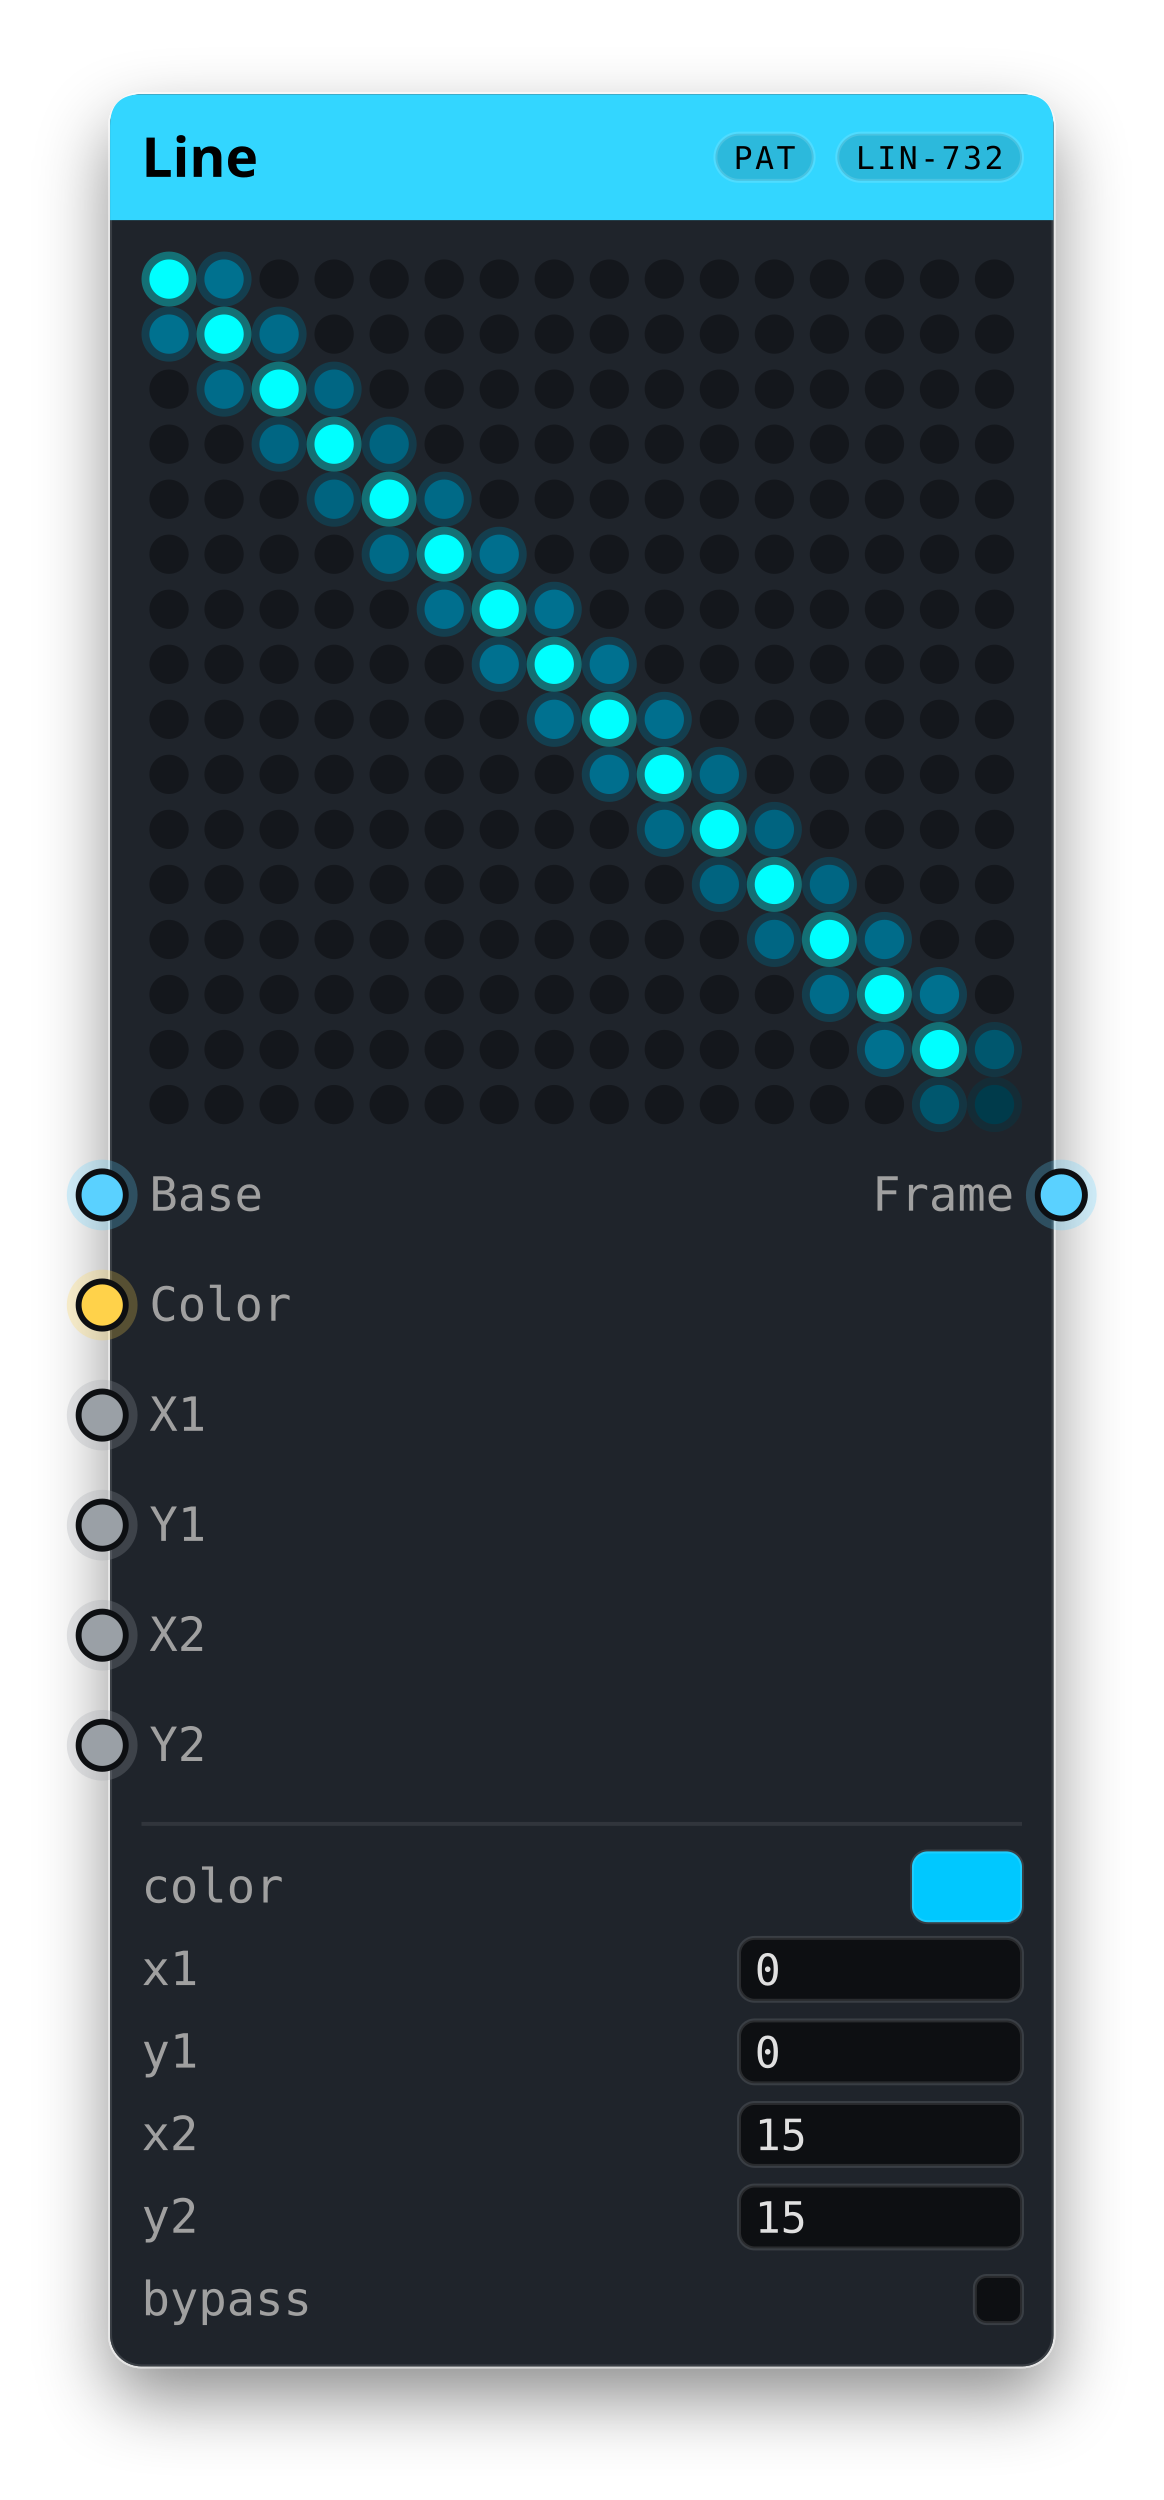
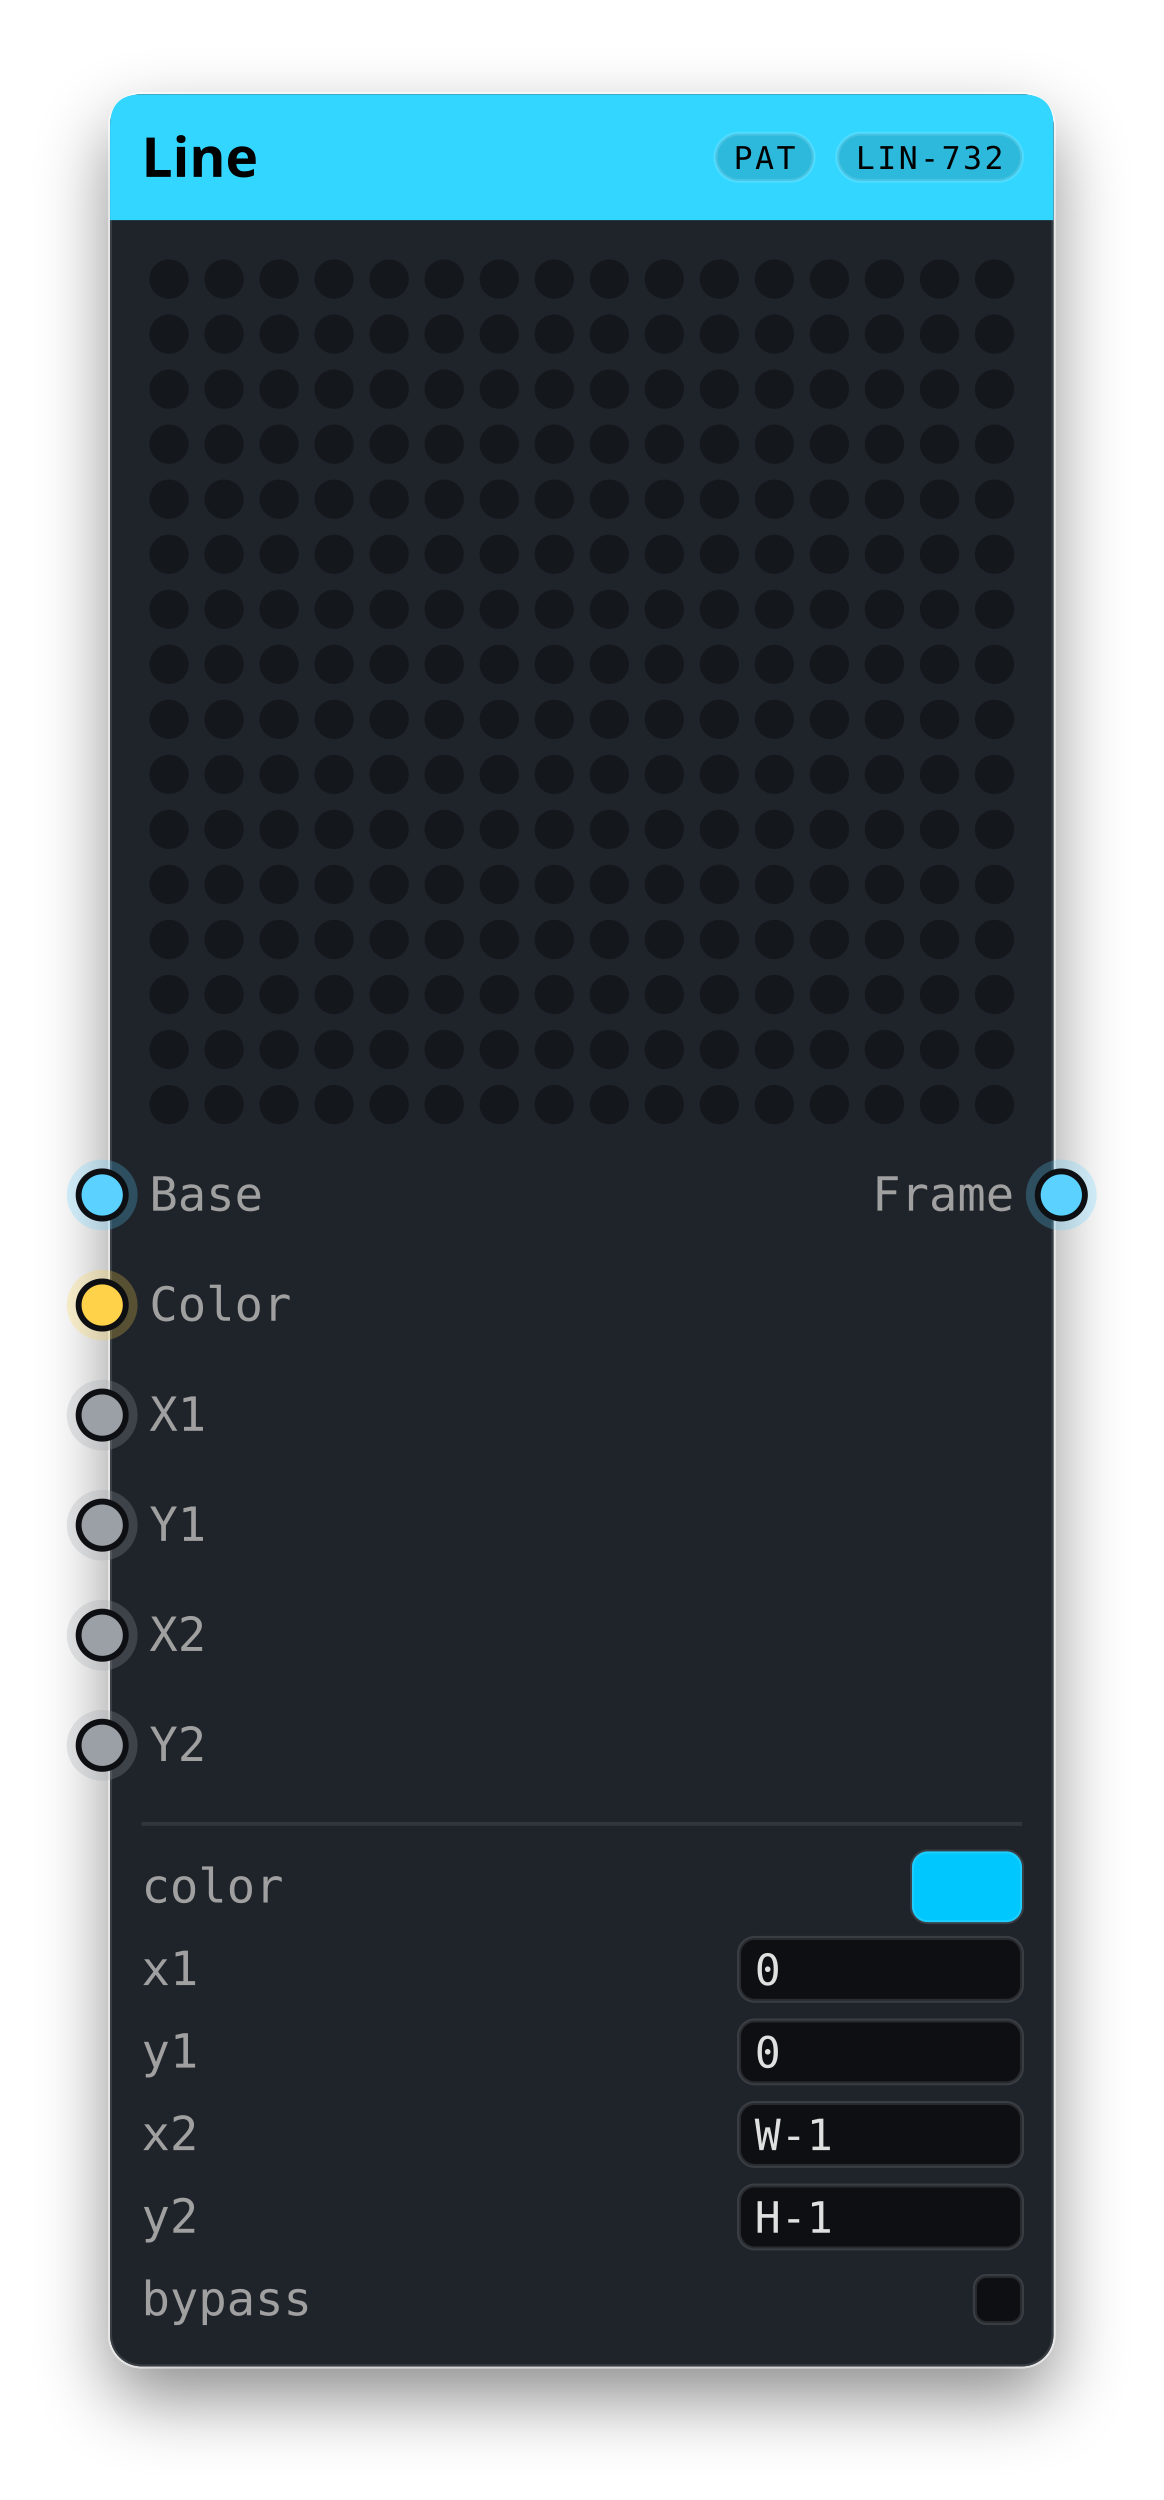
<svg xmlns="http://www.w3.org/2000/svg" viewBox="0 0 296 636" width="296" height="636" role="img" aria-label="Line node">
  <defs>
    <filter id="shadow" x="-20%" y="-20%" width="140%" height="160%">
      <feDropShadow dx="0" dy="8" stdDeviation="9" flood-color="#000" flood-opacity="0.45" />
    </filter>
  </defs>
  <g transform="translate(28,24)">
    <rect x="0" y="0" width="240" height="578" rx="8" fill="#1f242b" stroke="rgba(255,255,255,0.12)" filter="url(#shadow)" />
    <rect x="0" y="0" width="240" height="578" rx="8" fill="#1f242b" stroke="rgba(255,255,255,0.12)" />
    <path d="M0,32 L0,8 Q0,0 8,0 L232,0 Q240,0 240,8 L240,32 Z" fill="#33d6ff" />
    <text x="8" y="21" font-family="'Audiowide','Trebuchet MS','Arial Black',sans-serif" font-size="14" font-weight="600" fill="#000">Line</text>
    <rect x="154" y="10" width="25" height="12" rx="6" fill="rgba(0,0,0,0.14)" stroke="rgba(255,255,255,0.14)" />
    <text x="166.5" y="19" text-anchor="middle" font-family="'JetBrains Mono','Cascadia Mono','Consolas',monospace" font-size="8" letter-spacing="0.08em" fill="#000">PAT</text>
    <rect x="185" y="10" width="47" height="12" rx="6" fill="rgba(0,0,0,0.14)" stroke="rgba(255,255,255,0.14)" />
    <text x="208.5" y="19" text-anchor="middle" font-family="'JetBrains Mono','Cascadia Mono','Consolas',monospace" font-size="8" letter-spacing="0.08em" fill="#000">LIN-732</text>
-     <circle cx="15" cy="47" r="7" fill="rgb(0,255,255)" opacity="0.35" />
-     <circle cx="15" cy="47" r="5.0" fill="rgb(0,255,255)" />
-     <circle cx="29" cy="47" r="7" fill="rgb(0,113,143)" opacity="0.35" />
-     <circle cx="29" cy="47" r="5.0" fill="rgb(0,113,143)" />
+     <circle cx="15" cy="47" r="5.0" fill="#14171c" />
+     <circle cx="29" cy="47" r="5.0" fill="#14171c" />
    <circle cx="43" cy="47" r="5.0" fill="#14171c" />
    <circle cx="57" cy="47" r="5.0" fill="#14171c" />
    <circle cx="71" cy="47" r="5.0" fill="#14171c" />
    <circle cx="85" cy="47" r="5.0" fill="#14171c" />
    <circle cx="99" cy="47" r="5.0" fill="#14171c" />
    <circle cx="113" cy="47" r="5.0" fill="#14171c" />
    <circle cx="127" cy="47" r="5.0" fill="#14171c" />
    <circle cx="141" cy="47" r="5.0" fill="#14171c" />
    <circle cx="155" cy="47" r="5.0" fill="#14171c" />
    <circle cx="169" cy="47" r="5.0" fill="#14171c" />
    <circle cx="183" cy="47" r="5.0" fill="#14171c" />
    <circle cx="197" cy="47" r="5.0" fill="#14171c" />
    <circle cx="211" cy="47" r="5.0" fill="#14171c" />
    <circle cx="225" cy="47" r="5.0" fill="#14171c" />
-     <circle cx="15" cy="61" r="7" fill="rgb(0,113,143)" opacity="0.35" />
-     <circle cx="15" cy="61" r="5.0" fill="rgb(0,113,143)" />
-     <circle cx="29" cy="61" r="7" fill="rgb(0,255,255)" opacity="0.35" />
-     <circle cx="29" cy="61" r="5.0" fill="rgb(0,255,255)" />
-     <circle cx="43" cy="61" r="7" fill="rgb(0,108,138)" opacity="0.35" />
-     <circle cx="43" cy="61" r="5.0" fill="rgb(0,108,138)" />
+     <circle cx="15" cy="61" r="5.0" fill="#14171c" />
+     <circle cx="29" cy="61" r="5.0" fill="#14171c" />
+     <circle cx="43" cy="61" r="5.0" fill="#14171c" />
    <circle cx="57" cy="61" r="5.0" fill="#14171c" />
    <circle cx="71" cy="61" r="5.0" fill="#14171c" />
    <circle cx="85" cy="61" r="5.0" fill="#14171c" />
    <circle cx="99" cy="61" r="5.0" fill="#14171c" />
    <circle cx="113" cy="61" r="5.0" fill="#14171c" />
    <circle cx="127" cy="61" r="5.0" fill="#14171c" />
    <circle cx="141" cy="61" r="5.0" fill="#14171c" />
    <circle cx="155" cy="61" r="5.0" fill="#14171c" />
    <circle cx="169" cy="61" r="5.0" fill="#14171c" />
    <circle cx="183" cy="61" r="5.0" fill="#14171c" />
    <circle cx="197" cy="61" r="5.0" fill="#14171c" />
    <circle cx="211" cy="61" r="5.0" fill="#14171c" />
    <circle cx="225" cy="61" r="5.0" fill="#14171c" />
    <circle cx="15" cy="75" r="5.0" fill="#14171c" />
-     <circle cx="29" cy="75" r="7" fill="rgb(0,108,138)" opacity="0.35" />
-     <circle cx="29" cy="75" r="5.0" fill="rgb(0,108,138)" />
-     <circle cx="43" cy="75" r="7" fill="rgb(0,255,255)" opacity="0.35" />
-     <circle cx="43" cy="75" r="5.0" fill="rgb(0,255,255)" />
-     <circle cx="57" cy="75" r="7" fill="rgb(0,102,131)" opacity="0.35" />
-     <circle cx="57" cy="75" r="5.0" fill="rgb(0,102,131)" />
+     <circle cx="29" cy="75" r="5.0" fill="#14171c" />
+     <circle cx="43" cy="75" r="5.0" fill="#14171c" />
+     <circle cx="57" cy="75" r="5.0" fill="#14171c" />
    <circle cx="71" cy="75" r="5.0" fill="#14171c" />
    <circle cx="85" cy="75" r="5.0" fill="#14171c" />
    <circle cx="99" cy="75" r="5.0" fill="#14171c" />
    <circle cx="113" cy="75" r="5.0" fill="#14171c" />
    <circle cx="127" cy="75" r="5.0" fill="#14171c" />
    <circle cx="141" cy="75" r="5.0" fill="#14171c" />
    <circle cx="155" cy="75" r="5.0" fill="#14171c" />
    <circle cx="169" cy="75" r="5.0" fill="#14171c" />
    <circle cx="183" cy="75" r="5.0" fill="#14171c" />
    <circle cx="197" cy="75" r="5.0" fill="#14171c" />
    <circle cx="211" cy="75" r="5.0" fill="#14171c" />
    <circle cx="225" cy="75" r="5.0" fill="#14171c" />
    <circle cx="15" cy="89" r="5.0" fill="#14171c" />
    <circle cx="29" cy="89" r="5.0" fill="#14171c" />
-     <circle cx="43" cy="89" r="7" fill="rgb(0,102,131)" opacity="0.35" />
-     <circle cx="43" cy="89" r="5.0" fill="rgb(0,102,131)" />
-     <circle cx="57" cy="89" r="7" fill="rgb(0,255,255)" opacity="0.35" />
-     <circle cx="57" cy="89" r="5.0" fill="rgb(0,255,255)" />
-     <circle cx="71" cy="89" r="7" fill="rgb(0,100,128)" opacity="0.35" />
-     <circle cx="71" cy="89" r="5.0" fill="rgb(0,100,128)" />
+     <circle cx="43" cy="89" r="5.0" fill="#14171c" />
+     <circle cx="57" cy="89" r="5.0" fill="#14171c" />
+     <circle cx="71" cy="89" r="5.0" fill="#14171c" />
    <circle cx="85" cy="89" r="5.0" fill="#14171c" />
    <circle cx="99" cy="89" r="5.0" fill="#14171c" />
    <circle cx="113" cy="89" r="5.0" fill="#14171c" />
    <circle cx="127" cy="89" r="5.0" fill="#14171c" />
    <circle cx="141" cy="89" r="5.0" fill="#14171c" />
    <circle cx="155" cy="89" r="5.0" fill="#14171c" />
    <circle cx="169" cy="89" r="5.0" fill="#14171c" />
    <circle cx="183" cy="89" r="5.0" fill="#14171c" />
    <circle cx="197" cy="89" r="5.0" fill="#14171c" />
    <circle cx="211" cy="89" r="5.0" fill="#14171c" />
    <circle cx="225" cy="89" r="5.0" fill="#14171c" />
    <circle cx="15" cy="103" r="5.0" fill="#14171c" />
    <circle cx="29" cy="103" r="5.0" fill="#14171c" />
    <circle cx="43" cy="103" r="5.0" fill="#14171c" />
-     <circle cx="57" cy="103" r="7" fill="rgb(0,100,128)" opacity="0.35" />
-     <circle cx="57" cy="103" r="5.0" fill="rgb(0,100,128)" />
-     <circle cx="71" cy="103" r="7" fill="rgb(0,255,255)" opacity="0.35" />
-     <circle cx="71" cy="103" r="5.0" fill="rgb(0,255,255)" />
-     <circle cx="85" cy="103" r="7" fill="rgb(0,106,135)" opacity="0.35" />
-     <circle cx="85" cy="103" r="5.0" fill="rgb(0,106,135)" />
+     <circle cx="57" cy="103" r="5.0" fill="#14171c" />
+     <circle cx="71" cy="103" r="5.0" fill="#14171c" />
+     <circle cx="85" cy="103" r="5.0" fill="#14171c" />
    <circle cx="99" cy="103" r="5.0" fill="#14171c" />
    <circle cx="113" cy="103" r="5.0" fill="#14171c" />
    <circle cx="127" cy="103" r="5.0" fill="#14171c" />
    <circle cx="141" cy="103" r="5.0" fill="#14171c" />
    <circle cx="155" cy="103" r="5.0" fill="#14171c" />
    <circle cx="169" cy="103" r="5.0" fill="#14171c" />
    <circle cx="183" cy="103" r="5.0" fill="#14171c" />
    <circle cx="197" cy="103" r="5.0" fill="#14171c" />
    <circle cx="211" cy="103" r="5.0" fill="#14171c" />
    <circle cx="225" cy="103" r="5.0" fill="#14171c" />
    <circle cx="15" cy="117" r="5.0" fill="#14171c" />
    <circle cx="29" cy="117" r="5.0" fill="#14171c" />
    <circle cx="43" cy="117" r="5.0" fill="#14171c" />
    <circle cx="57" cy="117" r="5.0" fill="#14171c" />
-     <circle cx="71" cy="117" r="7" fill="rgb(0,106,135)" opacity="0.35" />
-     <circle cx="71" cy="117" r="5.0" fill="rgb(0,106,135)" />
-     <circle cx="85" cy="117" r="7" fill="rgb(0,255,255)" opacity="0.35" />
-     <circle cx="85" cy="117" r="5.0" fill="rgb(0,255,255)" />
-     <circle cx="99" cy="117" r="7" fill="rgb(0,111,142)" opacity="0.35" />
-     <circle cx="99" cy="117" r="5.0" fill="rgb(0,111,142)" />
+     <circle cx="71" cy="117" r="5.0" fill="#14171c" />
+     <circle cx="85" cy="117" r="5.0" fill="#14171c" />
+     <circle cx="99" cy="117" r="5.0" fill="#14171c" />
    <circle cx="113" cy="117" r="5.0" fill="#14171c" />
    <circle cx="127" cy="117" r="5.0" fill="#14171c" />
    <circle cx="141" cy="117" r="5.0" fill="#14171c" />
    <circle cx="155" cy="117" r="5.0" fill="#14171c" />
    <circle cx="169" cy="117" r="5.0" fill="#14171c" />
    <circle cx="183" cy="117" r="5.0" fill="#14171c" />
    <circle cx="197" cy="117" r="5.0" fill="#14171c" />
    <circle cx="211" cy="117" r="5.0" fill="#14171c" />
    <circle cx="225" cy="117" r="5.0" fill="#14171c" />
    <circle cx="15" cy="131" r="5.0" fill="#14171c" />
    <circle cx="29" cy="131" r="5.0" fill="#14171c" />
    <circle cx="43" cy="131" r="5.0" fill="#14171c" />
    <circle cx="57" cy="131" r="5.0" fill="#14171c" />
    <circle cx="71" cy="131" r="5.0" fill="#14171c" />
-     <circle cx="85" cy="131" r="7" fill="rgb(0,111,142)" opacity="0.35" />
-     <circle cx="85" cy="131" r="5.0" fill="rgb(0,111,142)" />
-     <circle cx="99" cy="131" r="7" fill="rgb(0,255,255)" opacity="0.35" />
-     <circle cx="99" cy="131" r="5.0" fill="rgb(0,255,255)" />
-     <circle cx="113" cy="131" r="7" fill="rgb(0,113,144)" opacity="0.35" />
-     <circle cx="113" cy="131" r="5.0" fill="rgb(0,113,144)" />
+     <circle cx="85" cy="131" r="5.0" fill="#14171c" />
+     <circle cx="99" cy="131" r="5.0" fill="#14171c" />
+     <circle cx="113" cy="131" r="5.0" fill="#14171c" />
    <circle cx="127" cy="131" r="5.0" fill="#14171c" />
    <circle cx="141" cy="131" r="5.0" fill="#14171c" />
    <circle cx="155" cy="131" r="5.0" fill="#14171c" />
    <circle cx="169" cy="131" r="5.0" fill="#14171c" />
    <circle cx="183" cy="131" r="5.0" fill="#14171c" />
    <circle cx="197" cy="131" r="5.0" fill="#14171c" />
    <circle cx="211" cy="131" r="5.0" fill="#14171c" />
    <circle cx="225" cy="131" r="5.0" fill="#14171c" />
    <circle cx="15" cy="145" r="5.0" fill="#14171c" />
    <circle cx="29" cy="145" r="5.0" fill="#14171c" />
    <circle cx="43" cy="145" r="5.0" fill="#14171c" />
    <circle cx="57" cy="145" r="5.0" fill="#14171c" />
    <circle cx="71" cy="145" r="5.0" fill="#14171c" />
    <circle cx="85" cy="145" r="5.0" fill="#14171c" />
-     <circle cx="99" cy="145" r="7" fill="rgb(0,113,144)" opacity="0.35" />
-     <circle cx="99" cy="145" r="5.0" fill="rgb(0,113,144)" />
-     <circle cx="113" cy="145" r="7" fill="rgb(0,255,255)" opacity="0.35" />
-     <circle cx="113" cy="145" r="5.0" fill="rgb(0,255,255)" />
-     <circle cx="127" cy="145" r="7" fill="rgb(0,113,144)" opacity="0.35" />
-     <circle cx="127" cy="145" r="5.0" fill="rgb(0,113,144)" />
+     <circle cx="99" cy="145" r="5.0" fill="#14171c" />
+     <circle cx="113" cy="145" r="5.0" fill="#14171c" />
+     <circle cx="127" cy="145" r="5.0" fill="#14171c" />
    <circle cx="141" cy="145" r="5.0" fill="#14171c" />
    <circle cx="155" cy="145" r="5.0" fill="#14171c" />
    <circle cx="169" cy="145" r="5.0" fill="#14171c" />
    <circle cx="183" cy="145" r="5.0" fill="#14171c" />
    <circle cx="197" cy="145" r="5.0" fill="#14171c" />
    <circle cx="211" cy="145" r="5.0" fill="#14171c" />
    <circle cx="225" cy="145" r="5.0" fill="#14171c" />
    <circle cx="15" cy="159" r="5.0" fill="#14171c" />
    <circle cx="29" cy="159" r="5.0" fill="#14171c" />
    <circle cx="43" cy="159" r="5.0" fill="#14171c" />
    <circle cx="57" cy="159" r="5.0" fill="#14171c" />
    <circle cx="71" cy="159" r="5.0" fill="#14171c" />
    <circle cx="85" cy="159" r="5.0" fill="#14171c" />
    <circle cx="99" cy="159" r="5.0" fill="#14171c" />
-     <circle cx="113" cy="159" r="7" fill="rgb(0,113,144)" opacity="0.35" />
-     <circle cx="113" cy="159" r="5.0" fill="rgb(0,113,144)" />
-     <circle cx="127" cy="159" r="7" fill="rgb(0,255,255)" opacity="0.35" />
-     <circle cx="127" cy="159" r="5.0" fill="rgb(0,255,255)" />
-     <circle cx="141" cy="159" r="7" fill="rgb(0,111,142)" opacity="0.35" />
-     <circle cx="141" cy="159" r="5.0" fill="rgb(0,111,142)" />
+     <circle cx="113" cy="159" r="5.0" fill="#14171c" />
+     <circle cx="127" cy="159" r="5.0" fill="#14171c" />
+     <circle cx="141" cy="159" r="5.0" fill="#14171c" />
    <circle cx="155" cy="159" r="5.0" fill="#14171c" />
    <circle cx="169" cy="159" r="5.0" fill="#14171c" />
    <circle cx="183" cy="159" r="5.0" fill="#14171c" />
    <circle cx="197" cy="159" r="5.0" fill="#14171c" />
    <circle cx="211" cy="159" r="5.0" fill="#14171c" />
    <circle cx="225" cy="159" r="5.0" fill="#14171c" />
    <circle cx="15" cy="173" r="5.0" fill="#14171c" />
    <circle cx="29" cy="173" r="5.0" fill="#14171c" />
    <circle cx="43" cy="173" r="5.0" fill="#14171c" />
    <circle cx="57" cy="173" r="5.0" fill="#14171c" />
    <circle cx="71" cy="173" r="5.0" fill="#14171c" />
    <circle cx="85" cy="173" r="5.0" fill="#14171c" />
    <circle cx="99" cy="173" r="5.0" fill="#14171c" />
    <circle cx="113" cy="173" r="5.0" fill="#14171c" />
-     <circle cx="127" cy="173" r="7" fill="rgb(0,111,142)" opacity="0.35" />
-     <circle cx="127" cy="173" r="5.0" fill="rgb(0,111,142)" />
-     <circle cx="141" cy="173" r="7" fill="rgb(0,255,255)" opacity="0.35" />
-     <circle cx="141" cy="173" r="5.0" fill="rgb(0,255,255)" />
-     <circle cx="155" cy="173" r="7" fill="rgb(0,106,135)" opacity="0.35" />
-     <circle cx="155" cy="173" r="5.0" fill="rgb(0,106,135)" />
+     <circle cx="127" cy="173" r="5.0" fill="#14171c" />
+     <circle cx="141" cy="173" r="5.0" fill="#14171c" />
+     <circle cx="155" cy="173" r="5.0" fill="#14171c" />
    <circle cx="169" cy="173" r="5.0" fill="#14171c" />
    <circle cx="183" cy="173" r="5.0" fill="#14171c" />
    <circle cx="197" cy="173" r="5.0" fill="#14171c" />
    <circle cx="211" cy="173" r="5.0" fill="#14171c" />
    <circle cx="225" cy="173" r="5.0" fill="#14171c" />
    <circle cx="15" cy="187" r="5.0" fill="#14171c" />
    <circle cx="29" cy="187" r="5.0" fill="#14171c" />
    <circle cx="43" cy="187" r="5.0" fill="#14171c" />
    <circle cx="57" cy="187" r="5.0" fill="#14171c" />
    <circle cx="71" cy="187" r="5.0" fill="#14171c" />
    <circle cx="85" cy="187" r="5.0" fill="#14171c" />
    <circle cx="99" cy="187" r="5.0" fill="#14171c" />
    <circle cx="113" cy="187" r="5.0" fill="#14171c" />
    <circle cx="127" cy="187" r="5.0" fill="#14171c" />
-     <circle cx="141" cy="187" r="7" fill="rgb(0,106,135)" opacity="0.35" />
-     <circle cx="141" cy="187" r="5.0" fill="rgb(0,106,135)" />
-     <circle cx="155" cy="187" r="7" fill="rgb(0,255,255)" opacity="0.35" />
-     <circle cx="155" cy="187" r="5.0" fill="rgb(0,255,255)" />
-     <circle cx="169" cy="187" r="7" fill="rgb(0,100,128)" opacity="0.35" />
-     <circle cx="169" cy="187" r="5.0" fill="rgb(0,100,128)" />
+     <circle cx="141" cy="187" r="5.0" fill="#14171c" />
+     <circle cx="155" cy="187" r="5.0" fill="#14171c" />
+     <circle cx="169" cy="187" r="5.0" fill="#14171c" />
    <circle cx="183" cy="187" r="5.0" fill="#14171c" />
    <circle cx="197" cy="187" r="5.0" fill="#14171c" />
    <circle cx="211" cy="187" r="5.0" fill="#14171c" />
    <circle cx="225" cy="187" r="5.0" fill="#14171c" />
    <circle cx="15" cy="201" r="5.0" fill="#14171c" />
    <circle cx="29" cy="201" r="5.0" fill="#14171c" />
    <circle cx="43" cy="201" r="5.0" fill="#14171c" />
    <circle cx="57" cy="201" r="5.0" fill="#14171c" />
    <circle cx="71" cy="201" r="5.0" fill="#14171c" />
    <circle cx="85" cy="201" r="5.0" fill="#14171c" />
    <circle cx="99" cy="201" r="5.0" fill="#14171c" />
    <circle cx="113" cy="201" r="5.0" fill="#14171c" />
    <circle cx="127" cy="201" r="5.0" fill="#14171c" />
    <circle cx="141" cy="201" r="5.0" fill="#14171c" />
-     <circle cx="155" cy="201" r="7" fill="rgb(0,100,128)" opacity="0.35" />
-     <circle cx="155" cy="201" r="5.0" fill="rgb(0,100,128)" />
-     <circle cx="169" cy="201" r="7" fill="rgb(0,255,255)" opacity="0.35" />
-     <circle cx="169" cy="201" r="5.0" fill="rgb(0,255,255)" />
-     <circle cx="183" cy="201" r="7" fill="rgb(0,102,131)" opacity="0.35" />
-     <circle cx="183" cy="201" r="5.0" fill="rgb(0,102,131)" />
+     <circle cx="155" cy="201" r="5.0" fill="#14171c" />
+     <circle cx="169" cy="201" r="5.0" fill="#14171c" />
+     <circle cx="183" cy="201" r="5.0" fill="#14171c" />
    <circle cx="197" cy="201" r="5.0" fill="#14171c" />
    <circle cx="211" cy="201" r="5.0" fill="#14171c" />
    <circle cx="225" cy="201" r="5.0" fill="#14171c" />
    <circle cx="15" cy="215" r="5.0" fill="#14171c" />
    <circle cx="29" cy="215" r="5.0" fill="#14171c" />
    <circle cx="43" cy="215" r="5.0" fill="#14171c" />
    <circle cx="57" cy="215" r="5.0" fill="#14171c" />
    <circle cx="71" cy="215" r="5.0" fill="#14171c" />
    <circle cx="85" cy="215" r="5.0" fill="#14171c" />
    <circle cx="99" cy="215" r="5.0" fill="#14171c" />
    <circle cx="113" cy="215" r="5.0" fill="#14171c" />
    <circle cx="127" cy="215" r="5.0" fill="#14171c" />
    <circle cx="141" cy="215" r="5.0" fill="#14171c" />
    <circle cx="155" cy="215" r="5.0" fill="#14171c" />
-     <circle cx="169" cy="215" r="7" fill="rgb(0,102,131)" opacity="0.35" />
-     <circle cx="169" cy="215" r="5.0" fill="rgb(0,102,131)" />
-     <circle cx="183" cy="215" r="7" fill="rgb(0,255,255)" opacity="0.35" />
-     <circle cx="183" cy="215" r="5.0" fill="rgb(0,255,255)" />
-     <circle cx="197" cy="215" r="7" fill="rgb(0,108,138)" opacity="0.35" />
-     <circle cx="197" cy="215" r="5.0" fill="rgb(0,108,138)" />
+     <circle cx="169" cy="215" r="5.0" fill="#14171c" />
+     <circle cx="183" cy="215" r="5.0" fill="#14171c" />
+     <circle cx="197" cy="215" r="5.0" fill="#14171c" />
    <circle cx="211" cy="215" r="5.0" fill="#14171c" />
    <circle cx="225" cy="215" r="5.0" fill="#14171c" />
    <circle cx="15" cy="229" r="5.0" fill="#14171c" />
    <circle cx="29" cy="229" r="5.0" fill="#14171c" />
    <circle cx="43" cy="229" r="5.0" fill="#14171c" />
    <circle cx="57" cy="229" r="5.0" fill="#14171c" />
    <circle cx="71" cy="229" r="5.0" fill="#14171c" />
    <circle cx="85" cy="229" r="5.0" fill="#14171c" />
    <circle cx="99" cy="229" r="5.0" fill="#14171c" />
    <circle cx="113" cy="229" r="5.0" fill="#14171c" />
    <circle cx="127" cy="229" r="5.0" fill="#14171c" />
    <circle cx="141" cy="229" r="5.0" fill="#14171c" />
    <circle cx="155" cy="229" r="5.0" fill="#14171c" />
    <circle cx="169" cy="229" r="5.0" fill="#14171c" />
-     <circle cx="183" cy="229" r="7" fill="rgb(0,108,138)" opacity="0.35" />
-     <circle cx="183" cy="229" r="5.0" fill="rgb(0,108,138)" />
-     <circle cx="197" cy="229" r="7" fill="rgb(0,255,255)" opacity="0.35" />
-     <circle cx="197" cy="229" r="5.0" fill="rgb(0,255,255)" />
-     <circle cx="211" cy="229" r="7" fill="rgb(0,113,143)" opacity="0.35" />
-     <circle cx="211" cy="229" r="5.0" fill="rgb(0,113,143)" />
+     <circle cx="183" cy="229" r="5.0" fill="#14171c" />
+     <circle cx="197" cy="229" r="5.0" fill="#14171c" />
+     <circle cx="211" cy="229" r="5.0" fill="#14171c" />
    <circle cx="225" cy="229" r="5.0" fill="#14171c" />
    <circle cx="15" cy="243" r="5.0" fill="#14171c" />
    <circle cx="29" cy="243" r="5.0" fill="#14171c" />
    <circle cx="43" cy="243" r="5.0" fill="#14171c" />
    <circle cx="57" cy="243" r="5.0" fill="#14171c" />
    <circle cx="71" cy="243" r="5.0" fill="#14171c" />
    <circle cx="85" cy="243" r="5.0" fill="#14171c" />
    <circle cx="99" cy="243" r="5.0" fill="#14171c" />
    <circle cx="113" cy="243" r="5.0" fill="#14171c" />
    <circle cx="127" cy="243" r="5.0" fill="#14171c" />
    <circle cx="141" cy="243" r="5.0" fill="#14171c" />
    <circle cx="155" cy="243" r="5.0" fill="#14171c" />
    <circle cx="169" cy="243" r="5.0" fill="#14171c" />
    <circle cx="183" cy="243" r="5.0" fill="#14171c" />
-     <circle cx="197" cy="243" r="7" fill="rgb(0,113,143)" opacity="0.35" />
-     <circle cx="197" cy="243" r="5.0" fill="rgb(0,113,143)" />
-     <circle cx="211" cy="243" r="7" fill="rgb(0,255,255)" opacity="0.35" />
-     <circle cx="211" cy="243" r="5.0" fill="rgb(0,255,255)" />
-     <circle cx="225" cy="243" r="7" fill="rgb(0,87,110)" opacity="0.35" />
-     <circle cx="225" cy="243" r="5.0" fill="rgb(0,87,110)" />
+     <circle cx="197" cy="243" r="5.0" fill="#14171c" />
+     <circle cx="211" cy="243" r="5.0" fill="#14171c" />
+     <circle cx="225" cy="243" r="5.0" fill="#14171c" />
    <circle cx="15" cy="257" r="5.0" fill="#14171c" />
    <circle cx="29" cy="257" r="5.0" fill="#14171c" />
    <circle cx="43" cy="257" r="5.0" fill="#14171c" />
    <circle cx="57" cy="257" r="5.0" fill="#14171c" />
    <circle cx="71" cy="257" r="5.0" fill="#14171c" />
    <circle cx="85" cy="257" r="5.0" fill="#14171c" />
    <circle cx="99" cy="257" r="5.0" fill="#14171c" />
    <circle cx="113" cy="257" r="5.0" fill="#14171c" />
    <circle cx="127" cy="257" r="5.0" fill="#14171c" />
    <circle cx="141" cy="257" r="5.0" fill="#14171c" />
    <circle cx="155" cy="257" r="5.0" fill="#14171c" />
    <circle cx="169" cy="257" r="5.0" fill="#14171c" />
    <circle cx="183" cy="257" r="5.0" fill="#14171c" />
    <circle cx="197" cy="257" r="5.0" fill="#14171c" />
-     <circle cx="211" cy="257" r="7" fill="rgb(0,87,110)" opacity="0.35" />
-     <circle cx="211" cy="257" r="5.0" fill="rgb(0,87,110)" />
-     <circle cx="225" cy="257" r="7" fill="rgb(0,59,75)" opacity="0.35" />
-     <circle cx="225" cy="257" r="5.0" fill="rgb(0,59,75)" />
+     <circle cx="211" cy="257" r="5.0" fill="#14171c" />
+     <circle cx="225" cy="257" r="5.0" fill="#14171c" />
    <circle cx="-2" cy="280" r="9" fill="#5ad1ff" opacity="0.25" />
    <circle cx="-2" cy="280" r="6" fill="#5ad1ff" stroke="#0d0f12" stroke-width="1.5" />
    <text x="10" y="284" font-family="'JetBrains Mono','Cascadia Mono','Consolas',monospace" font-size="12" fill="#a0a0a0">Base</text>
    <circle cx="242" cy="280" r="9" fill="#5ad1ff" opacity="0.25" />
    <circle cx="242" cy="280" r="6" fill="#5ad1ff" stroke="#0d0f12" stroke-width="1.5" />
    <text x="230" y="284" text-anchor="end" font-family="'JetBrains Mono','Cascadia Mono','Consolas',monospace" font-size="12" fill="#a0a0a0">Frame</text>
    <circle cx="-2" cy="308" r="9" fill="#ffd24a" opacity="0.25" />
    <circle cx="-2" cy="308" r="6" fill="#ffd24a" stroke="#0d0f12" stroke-width="1.5" />
    <text x="10" y="312" font-family="'JetBrains Mono','Cascadia Mono','Consolas',monospace" font-size="12" fill="#a0a0a0">Color</text>
    <circle cx="-2" cy="336" r="9" fill="#9aa0a6" opacity="0.25" />
    <circle cx="-2" cy="336" r="6" fill="#9aa0a6" stroke="#0d0f12" stroke-width="1.5" />
    <text x="10" y="340" font-family="'JetBrains Mono','Cascadia Mono','Consolas',monospace" font-size="12" fill="#a0a0a0">X1</text>
    <circle cx="-2" cy="364" r="9" fill="#9aa0a6" opacity="0.25" />
    <circle cx="-2" cy="364" r="6" fill="#9aa0a6" stroke="#0d0f12" stroke-width="1.5" />
    <text x="10" y="368" font-family="'JetBrains Mono','Cascadia Mono','Consolas',monospace" font-size="12" fill="#a0a0a0">Y1</text>
    <circle cx="-2" cy="392" r="9" fill="#9aa0a6" opacity="0.25" />
    <circle cx="-2" cy="392" r="6" fill="#9aa0a6" stroke="#0d0f12" stroke-width="1.5" />
    <text x="10" y="396" font-family="'JetBrains Mono','Cascadia Mono','Consolas',monospace" font-size="12" fill="#a0a0a0">X2</text>
    <circle cx="-2" cy="420" r="9" fill="#9aa0a6" opacity="0.25" />
    <circle cx="-2" cy="420" r="6" fill="#9aa0a6" stroke="#0d0f12" stroke-width="1.5" />
    <text x="10" y="424" font-family="'JetBrains Mono','Cascadia Mono','Consolas',monospace" font-size="12" fill="#a0a0a0">Y2</text>
    <line x1="8" y1="440" x2="232" y2="440" stroke="rgba(255,255,255,0.08)" />
    <text x="8" y="460" font-family="'JetBrains Mono','Cascadia Mono','Consolas',monospace" font-size="12" fill="#a0a0a0">color</text>
    <rect x="204" y="447" width="28" height="18" rx="4" fill="rgb(0,200,255)" stroke="rgba(255,255,255,0.12)" />
    <text x="8" y="481" font-family="'JetBrains Mono','Cascadia Mono','Consolas',monospace" font-size="12" fill="#a0a0a0">x1</text>
    <g>
      <rect x="160" y="469" width="72" height="16" rx="4" fill="#0d0f12" stroke="rgba(255,255,255,0.12)" />
      <text x="164" y="481" font-family="'JetBrains Mono','Cascadia Mono','Consolas',monospace" font-size="11" fill="#e0e0e0">0</text>
    </g>
    <text x="8" y="502" font-family="'JetBrains Mono','Cascadia Mono','Consolas',monospace" font-size="12" fill="#a0a0a0">y1</text>
    <g>
      <rect x="160" y="490" width="72" height="16" rx="4" fill="#0d0f12" stroke="rgba(255,255,255,0.12)" />
      <text x="164" y="502" font-family="'JetBrains Mono','Cascadia Mono','Consolas',monospace" font-size="11" fill="#e0e0e0">0</text>
    </g>
    <text x="8" y="523" font-family="'JetBrains Mono','Cascadia Mono','Consolas',monospace" font-size="12" fill="#a0a0a0">x2</text>
    <g>
      <rect x="160" y="511" width="72" height="16" rx="4" fill="#0d0f12" stroke="rgba(255,255,255,0.12)" />
-       <text x="164" y="523" font-family="'JetBrains Mono','Cascadia Mono','Consolas',monospace" font-size="11" fill="#e0e0e0">15</text>
+       <text x="164" y="523" font-family="'JetBrains Mono','Cascadia Mono','Consolas',monospace" font-size="11" fill="#e0e0e0">W-1</text>
    </g>
    <text x="8" y="544" font-family="'JetBrains Mono','Cascadia Mono','Consolas',monospace" font-size="12" fill="#a0a0a0">y2</text>
    <g>
      <rect x="160" y="532" width="72" height="16" rx="4" fill="#0d0f12" stroke="rgba(255,255,255,0.12)" />
-       <text x="164" y="544" font-family="'JetBrains Mono','Cascadia Mono','Consolas',monospace" font-size="11" fill="#e0e0e0">15</text>
+       <text x="164" y="544" font-family="'JetBrains Mono','Cascadia Mono','Consolas',monospace" font-size="11" fill="#e0e0e0">H-1</text>
    </g>
    <text x="8" y="565" font-family="'JetBrains Mono','Cascadia Mono','Consolas',monospace" font-size="12" fill="#a0a0a0">bypass</text>
    <g>
      <rect x="220" y="555" width="12" height="12" rx="3" fill="#0d0f12" stroke="rgba(255,255,255,0.12)" />
    </g>
  </g>
</svg>
